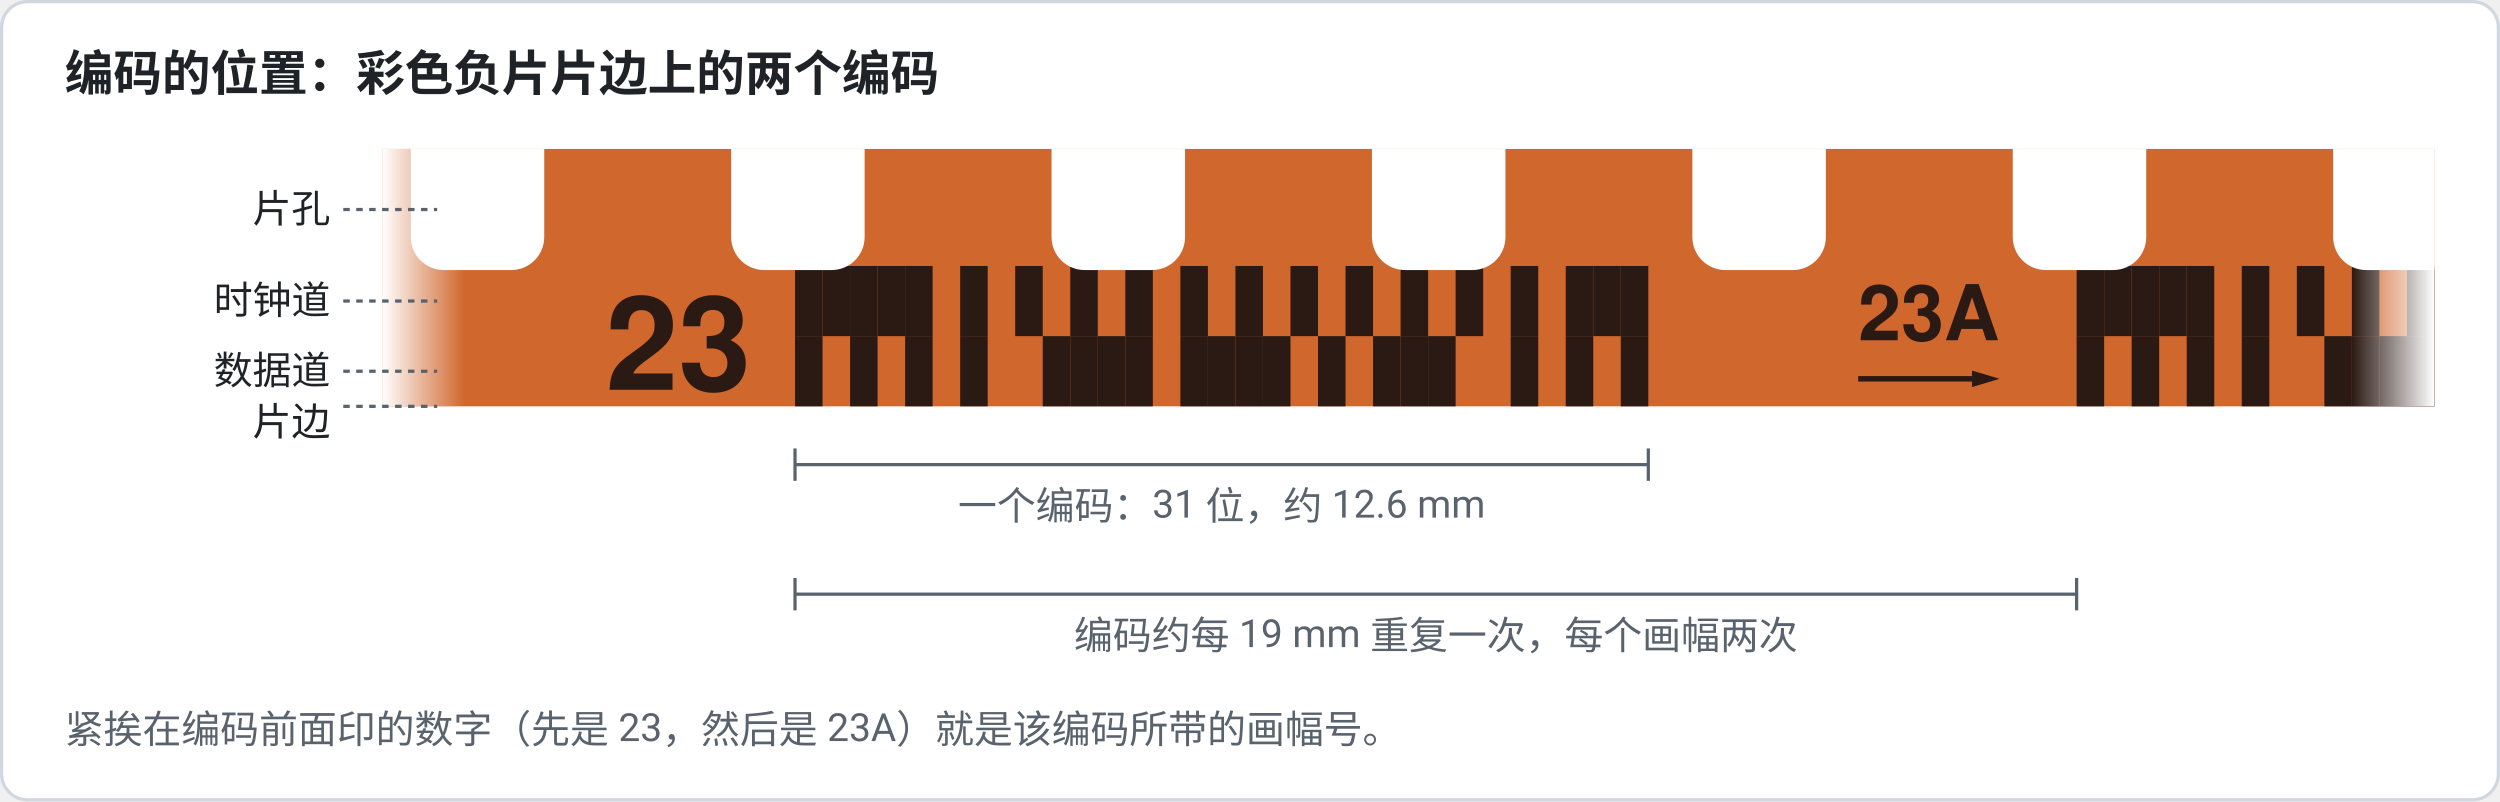
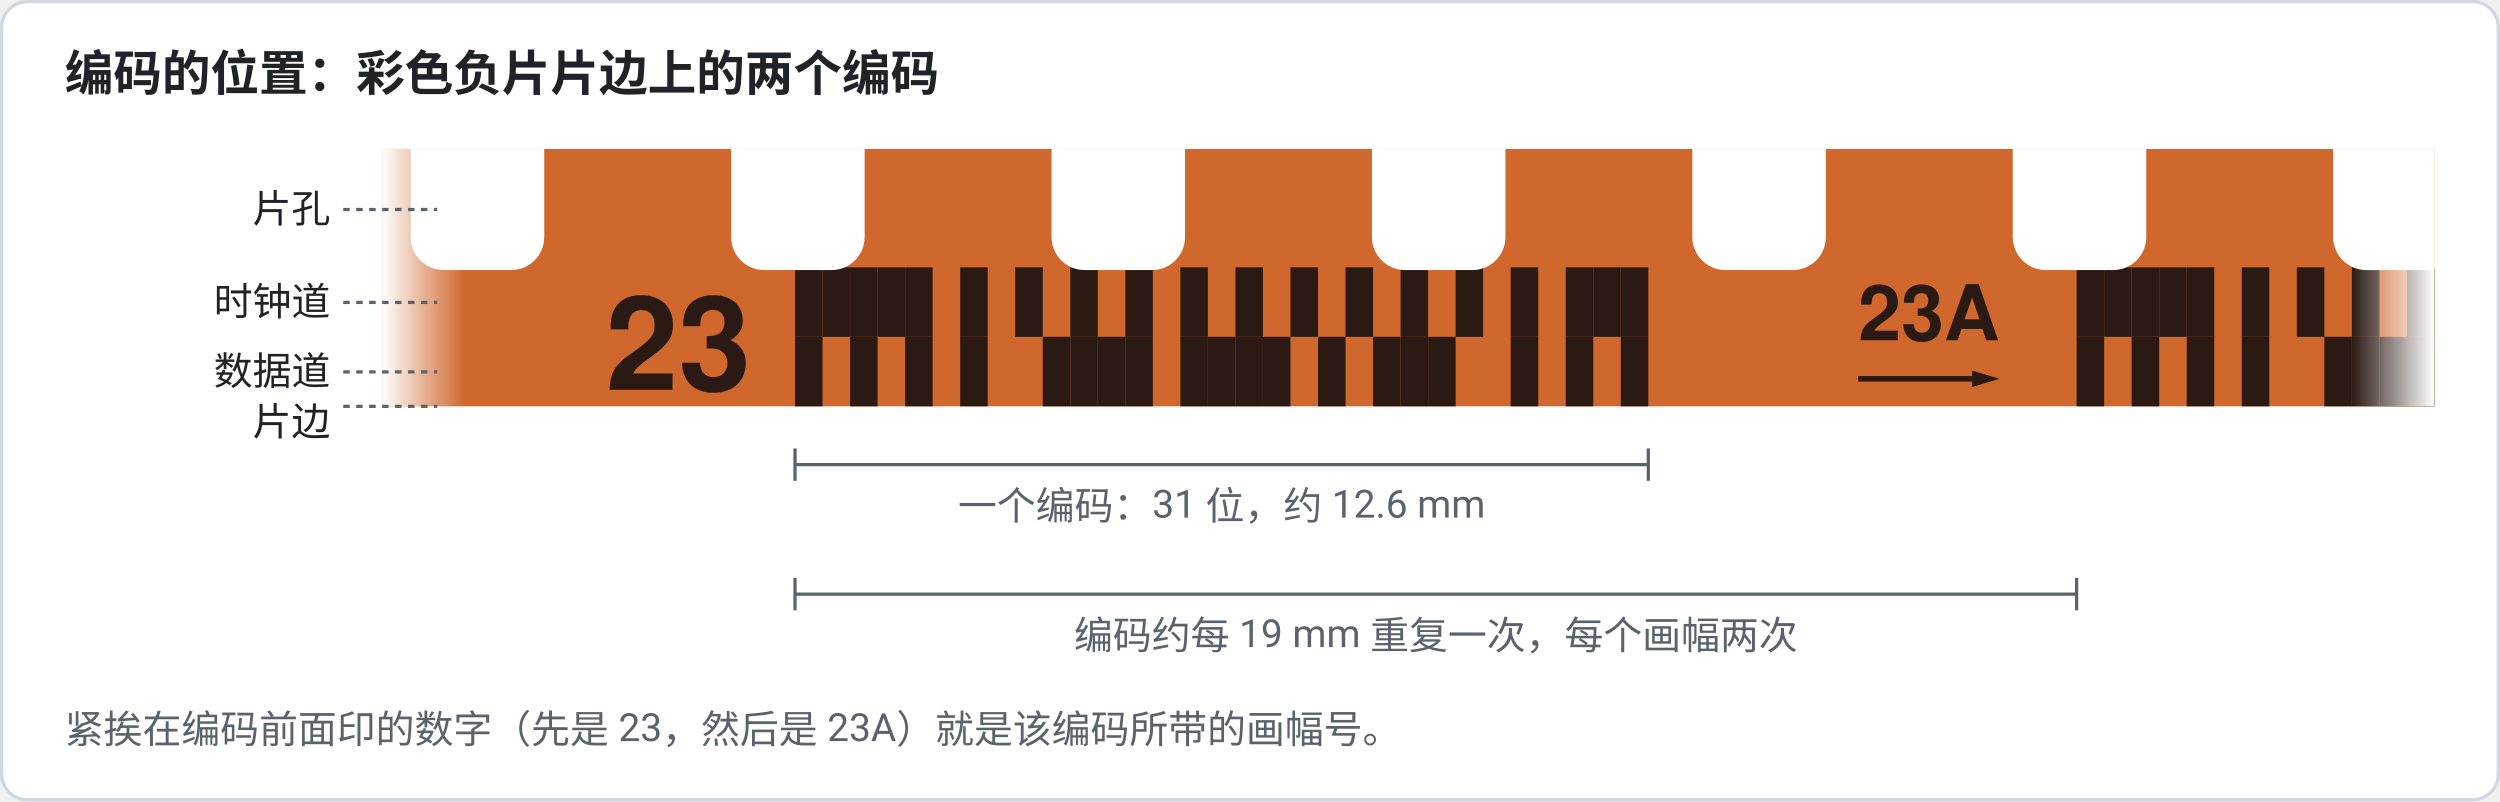
<svg xmlns="http://www.w3.org/2000/svg" viewBox="0 0 772 247.475" width="772" height="247.475" role="img" aria-label="编码的位置：彩色负片片边上的两个编码">
  <g font-family="system-ui, -apple-system, 'Segoe UI', Roboto, 'Noto Sans', 'PingFang SC', 'Hiragino Sans GB', 'Microsoft YaHei', 'Noto Sans CJK SC', sans-serif">
    <rect x="0.5" y="0.5" width="771" height="246.48" rx="8" fill="#ffffff" stroke="#d0d7de" />
    <text x="20" y="28" font-size="15" font-weight="650" fill="#1f2328" text-anchor="start">编码的位置：彩色负片片边上的两个编码</text>
    <clipPath id="film">
      <rect x="118" y="46" width="633.76" height="79.47" />
    </clipPath>
    <g clip-path="url(#film)">
      <rect x="118" y="46" width="633.76" height="79.47" fill="#d0672d" />
-       <rect x="245.5" y="82.13" width="8.5" height="21.67" fill="#2b1a14" />
-       <rect x="245.5" y="103.8" width="8.5" height="21.67" fill="#2b1a14" />
-       <rect x="254" y="82.13" width="8.5" height="21.67" fill="#2b1a14" />
-       <rect x="262.5" y="82.13" width="8.5" height="21.67" fill="#2b1a14" />
-       <rect x="262.5" y="103.8" width="8.5" height="21.67" fill="#2b1a14" />
-       <rect x="271" y="82.13" width="8.5" height="21.67" fill="#2b1a14" />
-       <rect x="279.5" y="82.13" width="8.5" height="21.67" fill="#2b1a14" />
-       <rect x="279.5" y="103.8" width="8.5" height="21.67" fill="#2b1a14" />
-       <rect x="296.5" y="82.13" width="8.5" height="21.67" fill="#2b1a14" />
-       <rect x="296.5" y="103.8" width="8.5" height="21.67" fill="#2b1a14" />
-       <rect x="313.5" y="82.13" width="8.5" height="21.67" fill="#2b1a14" />
-       <rect x="322" y="103.8" width="8.5" height="21.67" fill="#2b1a14" />
-       <rect x="330.5" y="82.13" width="8.5" height="21.67" fill="#2b1a14" />
-       <rect x="330.5" y="103.8" width="8.5" height="21.67" fill="#2b1a14" />
-       <rect x="339" y="103.8" width="8.5" height="21.67" fill="#2b1a14" />
-       <rect x="347.5" y="82.13" width="8.5" height="21.67" fill="#2b1a14" />
-       <rect x="347.5" y="103.8" width="8.5" height="21.67" fill="#2b1a14" />
-       <rect x="364.5" y="82.13" width="8.5" height="21.67" fill="#2b1a14" />
-       <rect x="364.5" y="103.8" width="8.5" height="21.67" fill="#2b1a14" />
-       <rect x="373" y="103.8" width="8.5" height="21.67" fill="#2b1a14" />
-       <rect x="381.5" y="82.13" width="8.5" height="21.67" fill="#2b1a14" />
-       <rect x="381.5" y="103.8" width="8.5" height="21.67" fill="#2b1a14" />
-       <rect x="390" y="103.8" width="8.5" height="21.67" fill="#2b1a14" />
-       <rect x="398.5" y="82.13" width="8.5" height="21.67" fill="#2b1a14" />
-       <rect x="407" y="103.8" width="8.5" height="21.67" fill="#2b1a14" />
-       <rect x="415.5" y="82.13" width="8.5" height="21.67" fill="#2b1a14" />
-       <rect x="424" y="103.8" width="8.5" height="21.67" fill="#2b1a14" />
-       <rect x="432.5" y="82.13" width="8.5" height="21.67" fill="#2b1a14" />
-       <rect x="432.5" y="103.8" width="8.5" height="21.67" fill="#2b1a14" />
-       <rect x="441" y="103.8" width="8.5" height="21.67" fill="#2b1a14" />
-       <rect x="449.5" y="82.13" width="8.5" height="21.67" fill="#2b1a14" />
-       <rect x="466.5" y="82.13" width="8.5" height="21.67" fill="#2b1a14" />
-       <rect x="466.5" y="103.8" width="8.5" height="21.67" fill="#2b1a14" />
-       <rect x="483.5" y="82.13" width="8.5" height="21.67" fill="#2b1a14" />
-       <rect x="483.5" y="103.8" width="8.5" height="21.67" fill="#2b1a14" />
-       <rect x="492" y="82.13" width="8.5" height="21.67" fill="#2b1a14" />
-       <rect x="500.5" y="82.13" width="8.5" height="21.67" fill="#2b1a14" />
-       <rect x="500.5" y="103.8" width="8.5" height="21.67" fill="#2b1a14" />
+       <rect x="245.5" y="82.55" width="8.5" height="21.46" fill="#2b1a14" />
+       <rect x="245.5" y="104.01" width="8.5" height="21.46" fill="#2b1a14" />
+       <rect x="254" y="82.55" width="8.5" height="21.46" fill="#2b1a14" />
+       <rect x="262.5" y="82.55" width="8.5" height="21.46" fill="#2b1a14" />
+       <rect x="262.5" y="104.01" width="8.5" height="21.46" fill="#2b1a14" />
+       <rect x="271" y="82.55" width="8.5" height="21.46" fill="#2b1a14" />
+       <rect x="279.5" y="82.55" width="8.5" height="21.46" fill="#2b1a14" />
+       <rect x="279.5" y="104.01" width="8.5" height="21.46" fill="#2b1a14" />
+       <rect x="296.5" y="82.55" width="8.5" height="21.46" fill="#2b1a14" />
+       <rect x="296.5" y="104.01" width="8.5" height="21.46" fill="#2b1a14" />
+       <rect x="313.5" y="82.55" width="8.5" height="21.46" fill="#2b1a14" />
+       <rect x="322" y="104.01" width="8.5" height="21.46" fill="#2b1a14" />
+       <rect x="330.5" y="82.55" width="8.5" height="21.46" fill="#2b1a14" />
+       <rect x="330.5" y="104.01" width="8.5" height="21.46" fill="#2b1a14" />
+       <rect x="339" y="104.01" width="8.5" height="21.46" fill="#2b1a14" />
+       <rect x="347.5" y="82.55" width="8.5" height="21.46" fill="#2b1a14" />
+       <rect x="347.5" y="104.01" width="8.5" height="21.46" fill="#2b1a14" />
+       <rect x="364.5" y="82.55" width="8.5" height="21.46" fill="#2b1a14" />
+       <rect x="364.5" y="104.01" width="8.5" height="21.46" fill="#2b1a14" />
+       <rect x="373" y="104.01" width="8.5" height="21.46" fill="#2b1a14" />
+       <rect x="381.5" y="82.55" width="8.5" height="21.46" fill="#2b1a14" />
+       <rect x="381.5" y="104.01" width="8.5" height="21.46" fill="#2b1a14" />
+       <rect x="390" y="104.01" width="8.5" height="21.46" fill="#2b1a14" />
+       <rect x="398.5" y="82.55" width="8.5" height="21.46" fill="#2b1a14" />
+       <rect x="407" y="104.01" width="8.5" height="21.46" fill="#2b1a14" />
+       <rect x="415.5" y="82.55" width="8.5" height="21.46" fill="#2b1a14" />
+       <rect x="424" y="104.01" width="8.5" height="21.46" fill="#2b1a14" />
+       <rect x="432.5" y="82.55" width="8.5" height="21.46" fill="#2b1a14" />
+       <rect x="432.5" y="104.01" width="8.5" height="21.46" fill="#2b1a14" />
+       <rect x="441" y="104.01" width="8.5" height="21.46" fill="#2b1a14" />
+       <rect x="449.5" y="82.55" width="8.5" height="21.46" fill="#2b1a14" />
+       <rect x="466.5" y="82.55" width="8.5" height="21.46" fill="#2b1a14" />
+       <rect x="466.5" y="104.01" width="8.5" height="21.46" fill="#2b1a14" />
+       <rect x="483.5" y="82.55" width="8.5" height="21.46" fill="#2b1a14" />
+       <rect x="483.5" y="104.01" width="8.5" height="21.46" fill="#2b1a14" />
+       <rect x="492" y="82.55" width="8.5" height="21.46" fill="#2b1a14" />
+       <rect x="500.5" y="82.55" width="8.5" height="21.46" fill="#2b1a14" />
+       <rect x="500.5" y="104.01" width="8.5" height="21.46" fill="#2b1a14" />
      <text x="231.9" y="120.38" font-size="40.375" font-weight="700" fill="#2b1a14" text-anchor="end" font-family="'Helvetica Neue', Helvetica, Arial, 'Liberation Sans', sans-serif">23</text>
-       <rect x="641.26" y="82.13" width="8.5" height="21.67" fill="#2b1a14" />
-       <rect x="641.26" y="103.8" width="8.5" height="21.67" fill="#2b1a14" />
-       <rect x="649.76" y="82.13" width="8.5" height="21.67" fill="#2b1a14" />
-       <rect x="658.26" y="82.13" width="8.5" height="21.67" fill="#2b1a14" />
-       <rect x="658.26" y="103.8" width="8.5" height="21.67" fill="#2b1a14" />
-       <rect x="666.76" y="82.13" width="8.5" height="21.67" fill="#2b1a14" />
-       <rect x="675.26" y="82.13" width="8.5" height="21.67" fill="#2b1a14" />
-       <rect x="675.26" y="103.8" width="8.5" height="21.67" fill="#2b1a14" />
-       <rect x="692.26" y="82.13" width="8.5" height="21.67" fill="#2b1a14" />
-       <rect x="692.26" y="103.8" width="8.5" height="21.67" fill="#2b1a14" />
-       <rect x="709.26" y="82.13" width="8.5" height="21.67" fill="#2b1a14" />
-       <rect x="717.76" y="103.8" width="8.5" height="21.67" fill="#2b1a14" />
-       <rect x="726.26" y="82.13" width="8.5" height="21.67" fill="#2b1a14" />
-       <rect x="726.26" y="103.8" width="8.5" height="21.67" fill="#2b1a14" />
-       <rect x="734.76" y="103.8" width="8.5" height="21.67" fill="#2b1a14" />
-       <rect x="743.26" y="82.13" width="8.5" height="21.67" fill="#2b1a14" />
-       <rect x="743.26" y="103.8" width="8.5" height="21.67" fill="#2b1a14" />
-       <rect x="760.26" y="82.13" width="8.5" height="21.67" fill="#2b1a14" />
-       <rect x="760.26" y="103.8" width="8.5" height="21.67" fill="#2b1a14" />
-       <rect x="768.76" y="103.8" width="8.5" height="21.67" fill="#2b1a14" />
-       <rect x="777.26" y="82.13" width="8.5" height="21.67" fill="#2b1a14" />
-       <rect x="777.26" y="103.8" width="8.5" height="21.67" fill="#2b1a14" />
-       <rect x="785.76" y="103.8" width="8.5" height="21.67" fill="#2b1a14" />
-       <rect x="794.26" y="82.13" width="8.5" height="21.67" fill="#2b1a14" />
-       <rect x="802.76" y="103.8" width="8.5" height="21.67" fill="#2b1a14" />
-       <rect x="811.26" y="82.13" width="8.5" height="21.67" fill="#2b1a14" />
-       <rect x="819.76" y="103.8" width="8.5" height="21.67" fill="#2b1a14" />
-       <rect x="828.26" y="82.13" width="8.5" height="21.67" fill="#2b1a14" />
-       <rect x="828.26" y="103.8" width="8.5" height="21.67" fill="#2b1a14" />
-       <rect x="836.76" y="103.8" width="8.5" height="21.67" fill="#2b1a14" />
-       <rect x="845.26" y="82.13" width="8.5" height="21.67" fill="#2b1a14" />
-       <rect x="845.26" y="103.8" width="8.5" height="21.67" fill="#2b1a14" />
-       <rect x="862.26" y="82.13" width="8.5" height="21.67" fill="#2b1a14" />
-       <rect x="879.26" y="82.13" width="8.5" height="21.67" fill="#2b1a14" />
-       <rect x="879.26" y="103.8" width="8.5" height="21.67" fill="#2b1a14" />
-       <rect x="887.76" y="82.13" width="8.5" height="21.67" fill="#2b1a14" />
-       <rect x="896.26" y="82.13" width="8.5" height="21.67" fill="#2b1a14" />
-       <rect x="896.26" y="103.8" width="8.5" height="21.67" fill="#2b1a14" />
+       <rect x="641.26" y="82.55" width="8.5" height="21.46" fill="#2b1a14" />
+       <rect x="641.26" y="104.01" width="8.5" height="21.46" fill="#2b1a14" />
+       <rect x="649.76" y="82.55" width="8.5" height="21.46" fill="#2b1a14" />
+       <rect x="658.26" y="82.55" width="8.5" height="21.46" fill="#2b1a14" />
+       <rect x="658.26" y="104.01" width="8.5" height="21.46" fill="#2b1a14" />
+       <rect x="666.76" y="82.55" width="8.5" height="21.46" fill="#2b1a14" />
+       <rect x="675.26" y="82.55" width="8.5" height="21.46" fill="#2b1a14" />
+       <rect x="675.26" y="104.01" width="8.5" height="21.46" fill="#2b1a14" />
+       <rect x="692.26" y="82.55" width="8.5" height="21.46" fill="#2b1a14" />
+       <rect x="692.26" y="104.01" width="8.5" height="21.46" fill="#2b1a14" />
+       <rect x="709.26" y="82.55" width="8.5" height="21.46" fill="#2b1a14" />
+       <rect x="717.76" y="104.01" width="8.5" height="21.46" fill="#2b1a14" />
+       <rect x="726.26" y="82.55" width="8.5" height="21.46" fill="#2b1a14" />
+       <rect x="726.26" y="104.01" width="8.5" height="21.46" fill="#2b1a14" />
+       <rect x="734.76" y="104.01" width="8.5" height="21.46" fill="#2b1a14" />
+       <rect x="743.26" y="82.55" width="8.5" height="21.46" fill="#2b1a14" />
+       <rect x="743.26" y="104.01" width="8.5" height="21.46" fill="#2b1a14" />
+       <rect x="760.26" y="82.55" width="8.5" height="21.46" fill="#2b1a14" />
+       <rect x="760.26" y="104.01" width="8.5" height="21.46" fill="#2b1a14" />
+       <rect x="768.76" y="104.01" width="8.5" height="21.46" fill="#2b1a14" />
+       <rect x="777.26" y="82.55" width="8.5" height="21.46" fill="#2b1a14" />
+       <rect x="777.26" y="104.01" width="8.5" height="21.46" fill="#2b1a14" />
+       <rect x="785.76" y="104.01" width="8.5" height="21.46" fill="#2b1a14" />
+       <rect x="794.26" y="82.55" width="8.5" height="21.46" fill="#2b1a14" />
+       <rect x="802.76" y="104.01" width="8.5" height="21.46" fill="#2b1a14" />
+       <rect x="811.26" y="82.55" width="8.5" height="21.46" fill="#2b1a14" />
+       <rect x="819.76" y="104.01" width="8.5" height="21.46" fill="#2b1a14" />
+       <rect x="828.26" y="82.55" width="8.5" height="21.46" fill="#2b1a14" />
+       <rect x="828.26" y="104.01" width="8.5" height="21.46" fill="#2b1a14" />
+       <rect x="836.76" y="104.01" width="8.5" height="21.46" fill="#2b1a14" />
+       <rect x="845.26" y="82.55" width="8.5" height="21.46" fill="#2b1a14" />
+       <rect x="845.26" y="104.01" width="8.5" height="21.46" fill="#2b1a14" />
+       <rect x="862.26" y="82.55" width="8.5" height="21.46" fill="#2b1a14" />
+       <rect x="879.26" y="82.55" width="8.5" height="21.46" fill="#2b1a14" />
+       <rect x="879.26" y="104.01" width="8.5" height="21.46" fill="#2b1a14" />
+       <rect x="887.76" y="82.55" width="8.5" height="21.46" fill="#2b1a14" />
+       <rect x="896.26" y="82.55" width="8.5" height="21.46" fill="#2b1a14" />
+       <rect x="896.26" y="104.01" width="8.5" height="21.46" fill="#2b1a14" />
      <text x="617.46" y="105.07" font-size="23.8" font-weight="700" fill="#2b1a14" text-anchor="end" font-family="'Helvetica Neue', Helvetica, Arial, 'Liberation Sans', sans-serif">23A</text>
      <rect x="573.81" y="116.13" width="35.15" height="1.7" fill="#2b1a14" />
      <path d="M608.96 114.43 L617.46 116.98 L608.96 119.53 Z" fill="#2b1a14" />
      <rect x="27.9" y="25.17" width="41.22" height="58.22" rx="10.2" fill="#ffffff" />
      <rect x="126.84" y="25.17" width="41.22" height="58.22" rx="10.2" fill="#ffffff" />
      <rect x="225.78" y="25.17" width="41.22" height="58.22" rx="10.2" fill="#ffffff" />
      <rect x="324.72" y="25.17" width="41.22" height="58.22" rx="10.2" fill="#ffffff" />
      <rect x="423.66" y="25.17" width="41.22" height="58.22" rx="10.2" fill="#ffffff" />
      <rect x="522.6" y="25.17" width="41.22" height="58.22" rx="10.2" fill="#ffffff" />
      <rect x="621.54" y="25.17" width="41.22" height="58.22" rx="10.2" fill="#ffffff" />
      <rect x="720.48" y="25.17" width="41.22" height="58.22" rx="10.2" fill="#ffffff" />
      <rect x="819.42" y="25.17" width="41.22" height="58.22" rx="10.2" fill="#ffffff" />
    </g>
    <defs>
      <linearGradient id="fadeL">
        <stop offset="0" stop-color="#ffffff" />
        <stop offset="1" stop-color="#ffffff" stop-opacity="0" />
      </linearGradient>
      <linearGradient id="fadeR">
        <stop offset="0" stop-color="#ffffff" stop-opacity="0" />
        <stop offset="1" stop-color="#ffffff" />
      </linearGradient>
    </defs>
    <rect x="118" y="46" width="25.5" height="79.47" fill="url(#fadeL)" />
    <rect x="726.26" y="46" width="25.5" height="79.47" fill="url(#fadeR)" />
    <text x="102" y="68.7" font-size="12" font-weight="400" fill="#1f2328" text-anchor="end">片孔</text>
    <line x1="106" y1="64.7" x2="135" y2="64.7" stroke="#59636e" stroke-width="1" stroke-dasharray="2 2" />
-     <text x="102" y="96.96" font-size="12" font-weight="400" fill="#1f2328" text-anchor="end">时钟道</text>
-     <line x1="106" y1="92.96" x2="135" y2="92.96" stroke="#59636e" stroke-width="1" stroke-dasharray="2 2" />
-     <text x="102" y="118.64" font-size="12" font-weight="400" fill="#1f2328" text-anchor="end">数据道</text>
-     <line x1="106" y1="114.64" x2="135" y2="114.64" stroke="#59636e" stroke-width="1" stroke-dasharray="2 2" />
+     <text x="102" y="97.39" font-size="12" font-weight="400" fill="#1f2328" text-anchor="end">时钟道</text>
+     <line x1="106" y1="93.39" x2="135" y2="93.39" stroke="#59636e" stroke-width="1" stroke-dasharray="2 2" />
+     <text x="102" y="118.85" font-size="12" font-weight="400" fill="#1f2328" text-anchor="end">数据道</text>
+     <line x1="106" y1="114.85" x2="135" y2="114.85" stroke="#59636e" stroke-width="1" stroke-dasharray="2 2" />
    <text x="102" y="134.48" font-size="12" font-weight="400" fill="#1f2328" text-anchor="end">片边</text>
    <line x1="106" y1="125.48" x2="135" y2="125.48" stroke="#59636e" stroke-width="1" stroke-dasharray="2 2" />
    <line x1="245.5" y1="143.48" x2="509" y2="143.48" stroke="#59636e" stroke-width="1" />
    <line x1="245.5" y1="138.48" x2="245.5" y2="148.48" stroke="#59636e" stroke-width="1" />
    <line x1="509" y1="138.48" x2="509" y2="148.48" stroke="#59636e" stroke-width="1" />
    <text x="377.25" y="160.48" font-size="12" font-weight="400" fill="#59636e" text-anchor="middle">一个编码：31 位，约 12.6 mm</text>
    <line x1="245.5" y1="183.48" x2="641.26" y2="183.48" stroke="#59636e" stroke-width="1" />
    <line x1="245.5" y1="178.48" x2="245.5" y2="188.48" stroke="#59636e" stroke-width="1" />
    <line x1="641.26" y1="178.48" x2="641.26" y2="188.48" stroke="#59636e" stroke-width="1" />
    <text x="443.38" y="200.48" font-size="12" font-weight="400" fill="#59636e" text-anchor="middle">编码约每 19 mm 重复一次，每个画幅两次</text>
    <text x="20" y="229.48" font-size="12" font-weight="400" fill="#59636e" text-anchor="start">紧挨在编码前面印的数字（先是 23，然后是 23A）就是该编码所带的画幅号。</text>
  </g>
</svg>
